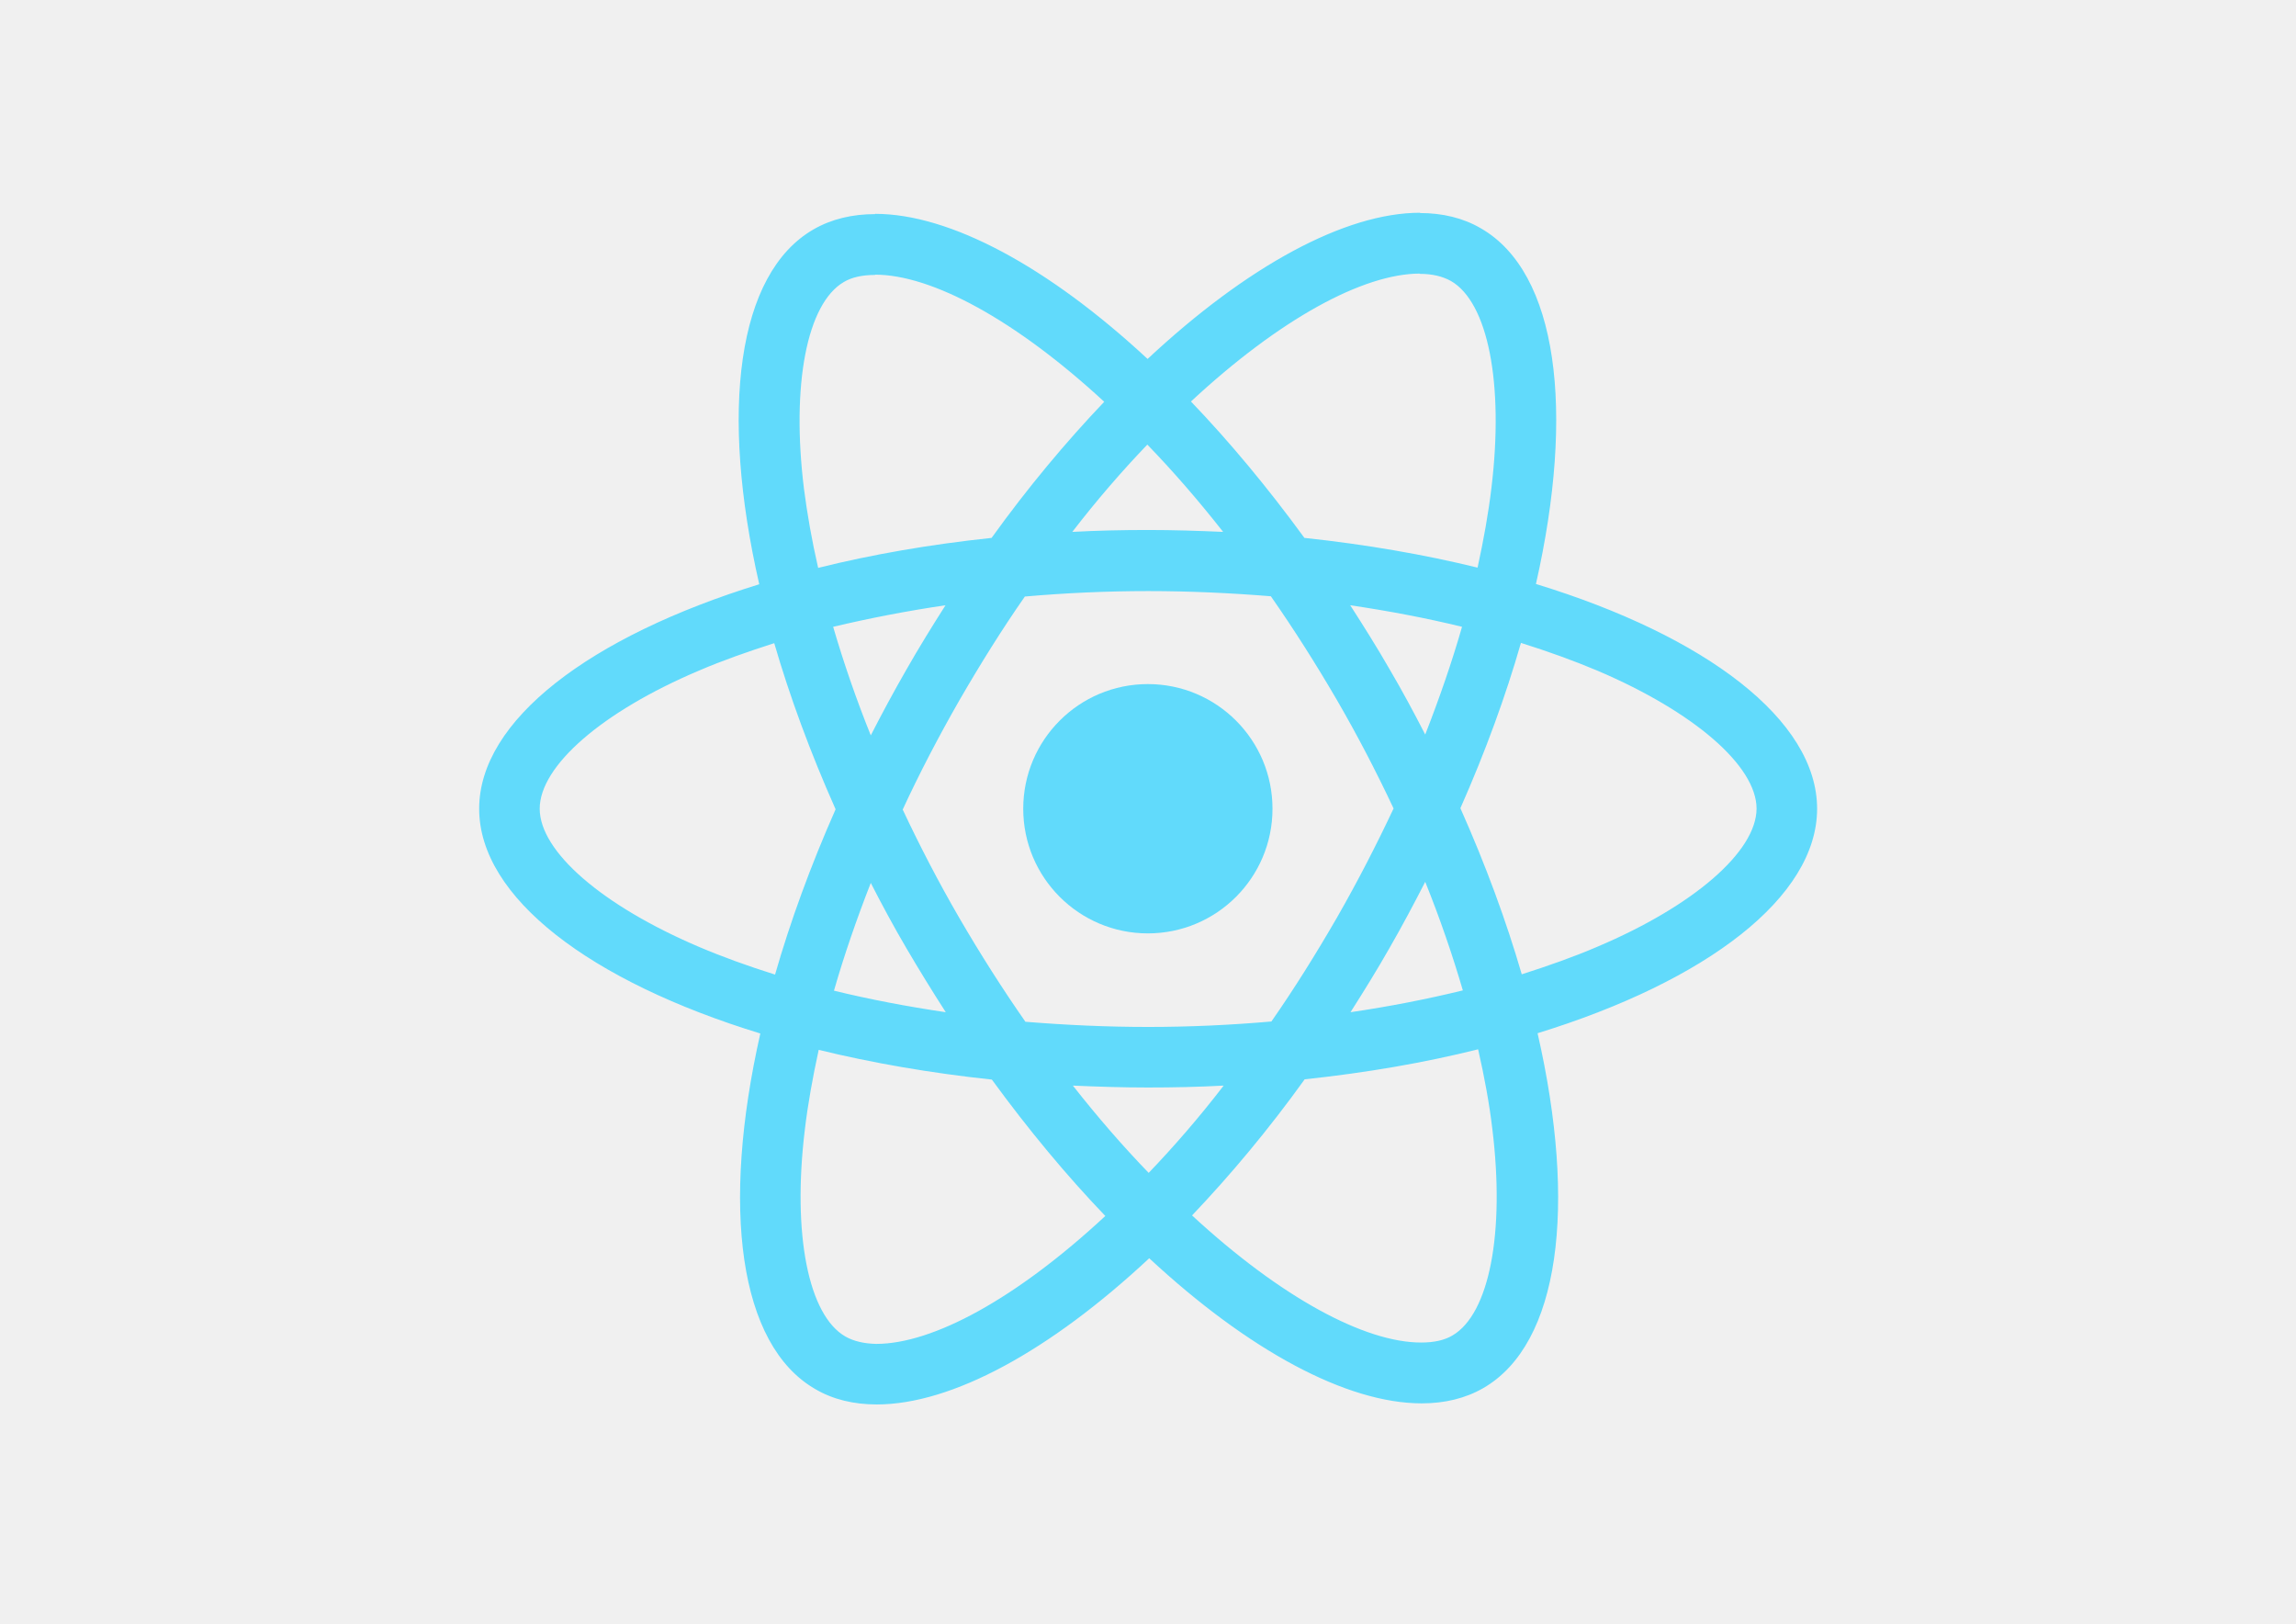
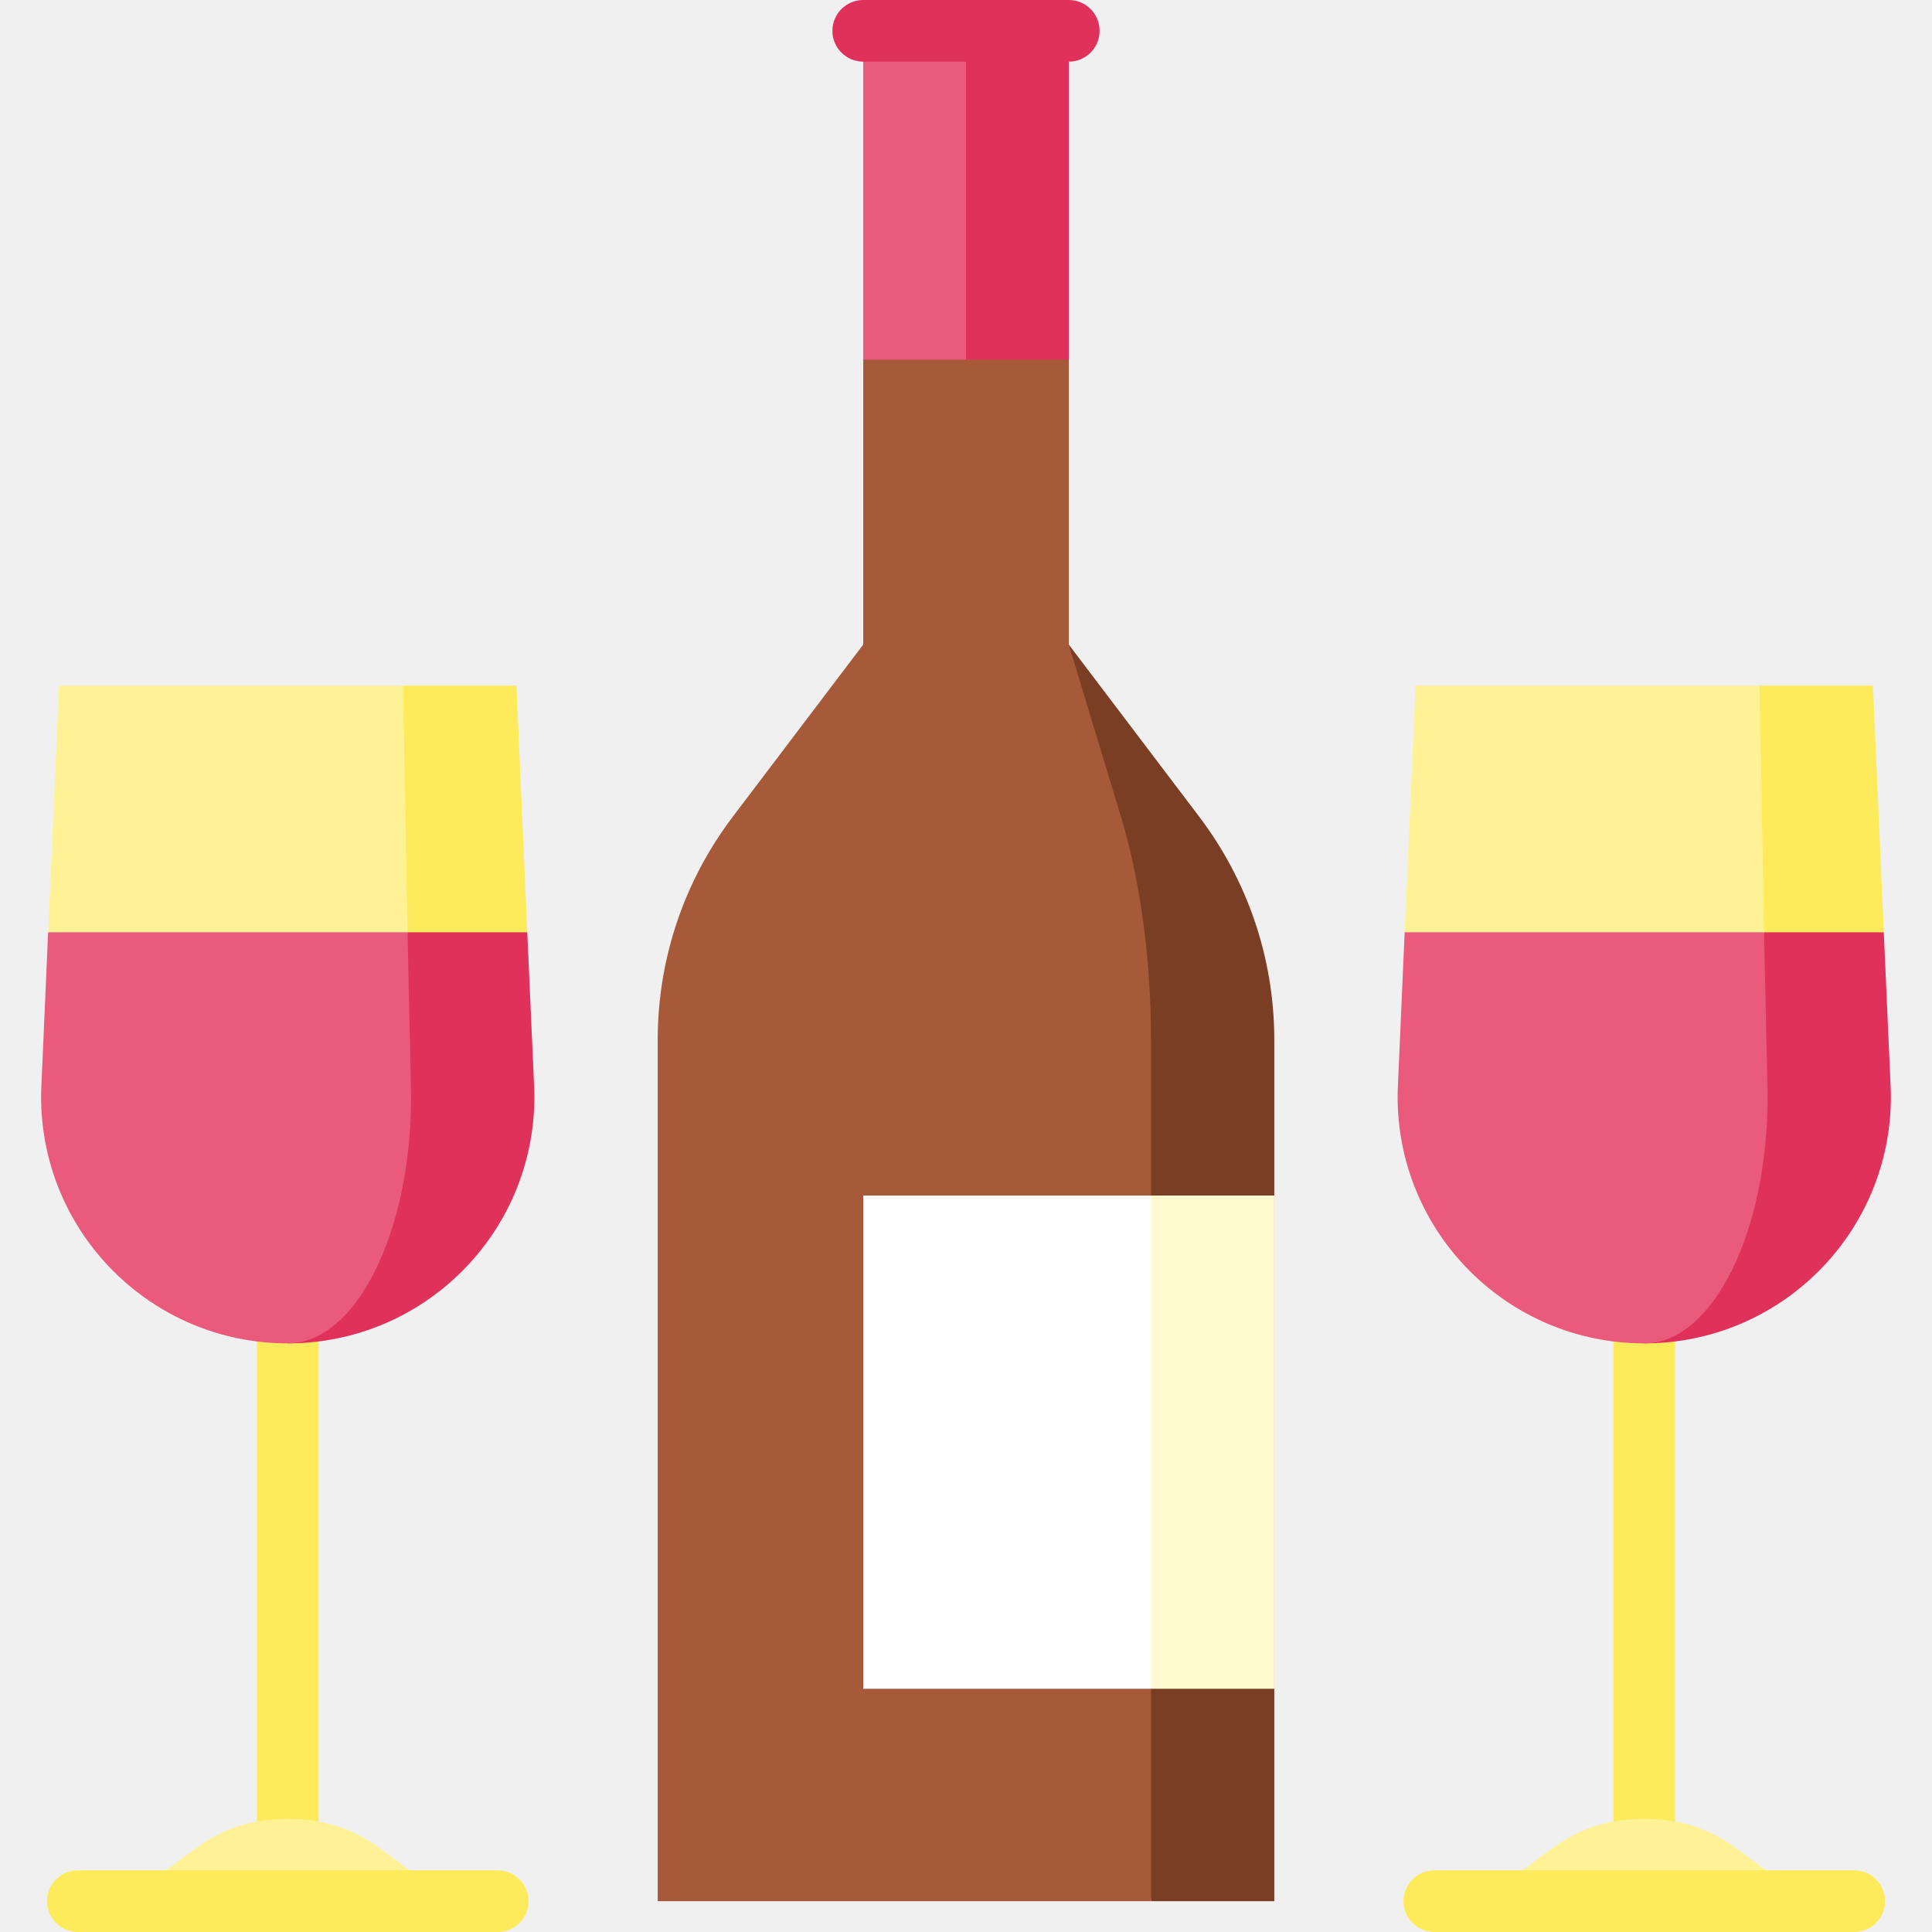
- <svg xmlns="http://www.w3.org/2000/svg" viewBox="0 0 841.9 595.3">
-   <g fill="#61DAFB">
-     <path d="M666.3 296.5c0-32.5-40.7-63.3-103.1-82.4 14.4-63.6 8-114.2-20.2-130.4-6.5-3.8-14.1-5.6-22.4-5.6v22.3c4.6 0 8.3.9 11.4 2.6 13.6 7.8 19.5 37.5 14.9 75.7-1.1 9.4-2.9 19.3-5.1 29.4-19.6-4.8-41-8.5-63.5-10.9-13.5-18.5-27.5-35.3-41.6-50 32.6-30.3 63.2-46.9 84-46.9V78c-27.5 0-63.5 19.6-99.9 53.6-36.4-33.8-72.4-53.2-99.9-53.2v22.3c20.7 0 51.4 16.5 84 46.6-14 14.7-28 31.4-41.3 49.9-22.6 2.4-44 6.1-63.6 11-2.3-10-4-19.7-5.2-29-4.7-38.2 1.1-67.9 14.6-75.8 3-1.8 6.9-2.6 11.5-2.6V78.5c-8.4 0-16 1.8-22.6 5.6-28.1 16.2-34.4 66.7-19.9 130.1-62.2 19.2-102.7 49.9-102.7 82.3 0 32.5 40.7 63.3 103.1 82.4-14.4 63.6-8 114.2 20.2 130.4 6.5 3.8 14.1 5.6 22.5 5.6 27.5 0 63.5-19.6 99.9-53.6 36.4 33.8 72.4 53.2 99.9 53.2 8.4 0 16-1.8 22.6-5.6 28.1-16.2 34.4-66.7 19.9-130.1 62-19.1 102.5-49.9 102.5-82.3zm-130.2-66.7c-3.7 12.9-8.3 26.2-13.5 39.5-4.1-8-8.4-16-13.1-24-4.6-8-9.5-15.8-14.4-23.4 14.2 2.1 27.9 4.7 41 7.9zm-45.8 106.5c-7.8 13.5-15.8 26.3-24.1 38.2-14.9 1.3-30 2-45.2 2-15.1 0-30.2-.7-45-1.9-8.3-11.9-16.4-24.6-24.2-38-7.6-13.1-14.5-26.4-20.8-39.8 6.2-13.4 13.2-26.8 20.7-39.9 7.8-13.5 15.8-26.3 24.1-38.2 14.9-1.3 30-2 45.2-2 15.1 0 30.2.7 45 1.9 8.3 11.9 16.4 24.6 24.2 38 7.6 13.1 14.5 26.4 20.8 39.8-6.3 13.4-13.2 26.8-20.7 39.9zm32.3-13c5.4 13.4 10 26.8 13.8 39.8-13.1 3.2-26.9 5.9-41.2 8 4.9-7.7 9.8-15.6 14.4-23.7 4.6-8 8.9-16.1 13-24.1zM421.2 430c-9.3-9.6-18.6-20.3-27.8-32 9 .4 18.2.7 27.5.7 9.4 0 18.7-.2 27.8-.7-9 11.7-18.3 22.4-27.5 32zm-74.4-58.9c-14.2-2.1-27.9-4.7-41-7.9 3.7-12.9 8.3-26.2 13.5-39.5 4.1 8 8.4 16 13.1 24 4.7 8 9.5 15.8 14.4 23.4zM420.7 163c9.3 9.6 18.6 20.3 27.8 32-9-.4-18.2-.7-27.5-.7-9.4 0-18.7.2-27.8.7 9-11.7 18.3-22.4 27.5-32zm-74 58.9c-4.9 7.7-9.8 15.6-14.4 23.7-4.6 8-8.9 16-13 24-5.4-13.4-10-26.8-13.8-39.8 13.1-3.1 26.9-5.8 41.2-7.9zm-90.5 125.2c-35.4-15.1-58.3-34.9-58.3-50.6 0-15.7 22.9-35.6 58.3-50.6 8.6-3.7 18-7 27.7-10.1 5.7 19.6 13.2 40 22.5 60.9-9.2 20.8-16.6 41.1-22.2 60.6-9.9-3.1-19.3-6.5-28-10.2zM310 490c-13.6-7.8-19.5-37.5-14.9-75.7 1.1-9.4 2.9-19.3 5.1-29.4 19.6 4.8 41 8.5 63.5 10.9 13.5 18.5 27.5 35.3 41.6 50-32.6 30.3-63.2 46.9-84 46.9-4.5-.1-8.3-1-11.3-2.7zm237.2-76.2c4.7 38.2-1.1 67.9-14.6 75.8-3 1.8-6.9 2.6-11.5 2.6-20.7 0-51.4-16.5-84-46.6 14-14.7 28-31.4 41.3-49.9 22.6-2.4 44-6.1 63.6-11 2.3 10.1 4.1 19.8 5.2 29.1zm38.5-66.7c-8.6 3.7-18 7-27.7 10.1-5.7-19.6-13.2-40-22.5-60.9 9.2-20.8 16.6-41.1 22.2-60.6 9.9 3.1 19.3 6.5 28.1 10.2 35.4 15.1 58.3 34.9 58.3 50.6-.1 15.7-23 35.6-58.4 50.6zM320.8 78.4z" />
-     <circle cx="420.9" cy="296.5" r="45.7" />
-     <path d="M520.5 78.1z" />
-   </g>
+ <svg xmlns="http://www.w3.org/2000/svg" xml:space="preserve" viewBox="0 0 512 512">
+   <path d="M68.085 347.833h16.34v142.38h-16.34zM427.574 347.833h16.34v142.38h-16.34z" style="fill:#feeb5c" />
+   <path d="M283.234 8.17v87.149L245.106 128 256 8.17z" style="fill:#e0315b" />
+   <path d="M256 8.17V128l-27.234-32.681V8.17z" style="fill:#ea5a7d" />
+   <path d="m317.843 216.489-34.609-45.677 21.787 333.018h32.681V275.641c0-22.223-7.408-42.703-19.859-59.152z" style="fill:#7a3e25" />
+   <path d="M305.021 275.641V503.83H174.298V275.641c0-22.223 7.408-42.703 19.859-59.152l34.609-45.677V95.319h54.468v75.493l13.846 45.677c4.978 16.449 7.941 36.929 7.941 59.152z" style="fill:#a65a3a" />
+   <path d="M337.702 316.819v130.723h-32.681l-43.574-70.808 43.574-59.915z" style="fill:#fff9cf" />
+   <path d="M228.766 316.819h76.255v130.723h-76.255z" style="fill:#fff" />
+   <path d="M19.055 503.83h114.383c-28.596 0-28.596-21.787-57.191-21.787S47.651 503.83 19.055 503.83z" style="fill:#fff296" />
+   <path d="m136.864 181.71 2.879 65.364-74.85 43.245 41.908-108.609z" style="fill:#feeb5c" />
+   <path d="M107.999 247.074c0 .076.24 10.978.468 21.457-16.025 11.003-32.212 22.114-32.212 22.114l-63.488-43.571 2.879-65.365h91.155l1.198 65.365z" style="fill:#fff296" />
+   <path d="M141.541 287.716s-1.797-40.641-1.808-40.641H108L76.255 356.008c36.101 0 65.362-29.26 65.362-65.362 0-.98-.033-1.961-.076-2.93z" style="fill:#e0315b" />
+   <path d="M108.893 287.716c.022.97.044 1.95.044 2.93 0 36.101-14.63 65.362-32.681 65.362-36.101 0-65.362-29.26-65.362-65.362 0-.98.033-1.961.076-2.93l1.787-40.641H108c-.001.151.893 40.641.893 40.641z" style="fill:#ea5a7d" />
+   <path d="M131.9 512H20.612a8.17 8.17 0 0 1 0-16.34H131.9a8.17 8.17 0 0 1 0 16.34z" style="fill:#feeb5c" />
+   <path d="M378.544 503.83h114.383c-28.596 0-28.596-21.787-57.191-21.787s-28.596 21.787-57.192 21.787z" style="fill:#fff296" />
+   <path d="m496.353 181.71 2.88 65.364-74.85 43.245L466.29 181.71z" style="fill:#feeb5c" />
+   <path d="M467.489 247.074c0 .076.24 10.978.468 21.457-16.025 11.003-32.212 22.114-32.212 22.114l-63.488-43.571 2.879-65.365h91.155l1.198 65.365z" style="fill:#fff296" />
+   <path d="M501.03 287.716s-1.797-40.641-1.808-40.641h-31.733l-31.744 108.933c36.101 0 65.362-29.26 65.362-65.362a66.181 66.181 0 0 0-.077-2.93z" style="fill:#e0315b" />
+   <path d="M468.382 287.716c.022.97.044 1.95.044 2.93 0 36.101-14.63 65.362-32.681 65.362-36.101 0-65.362-29.26-65.362-65.362 0-.98.033-1.961.076-2.93l1.787-40.641h95.243c0 .151.893 40.641.893 40.641z" style="fill:#ea5a7d" />
+   <path d="M491.389 512H380.101a8.17 8.17 0 0 1 0-16.34h111.288a8.17 8.17 0 0 1 0 16.34z" style="fill:#feeb5c" />
+   <path d="M283.234 16.34h-54.468a8.17 8.17 0 0 1 0-16.34h54.468a8.17 8.17 0 0 1 0 16.34z" style="fill:#e0315b" />
</svg>
